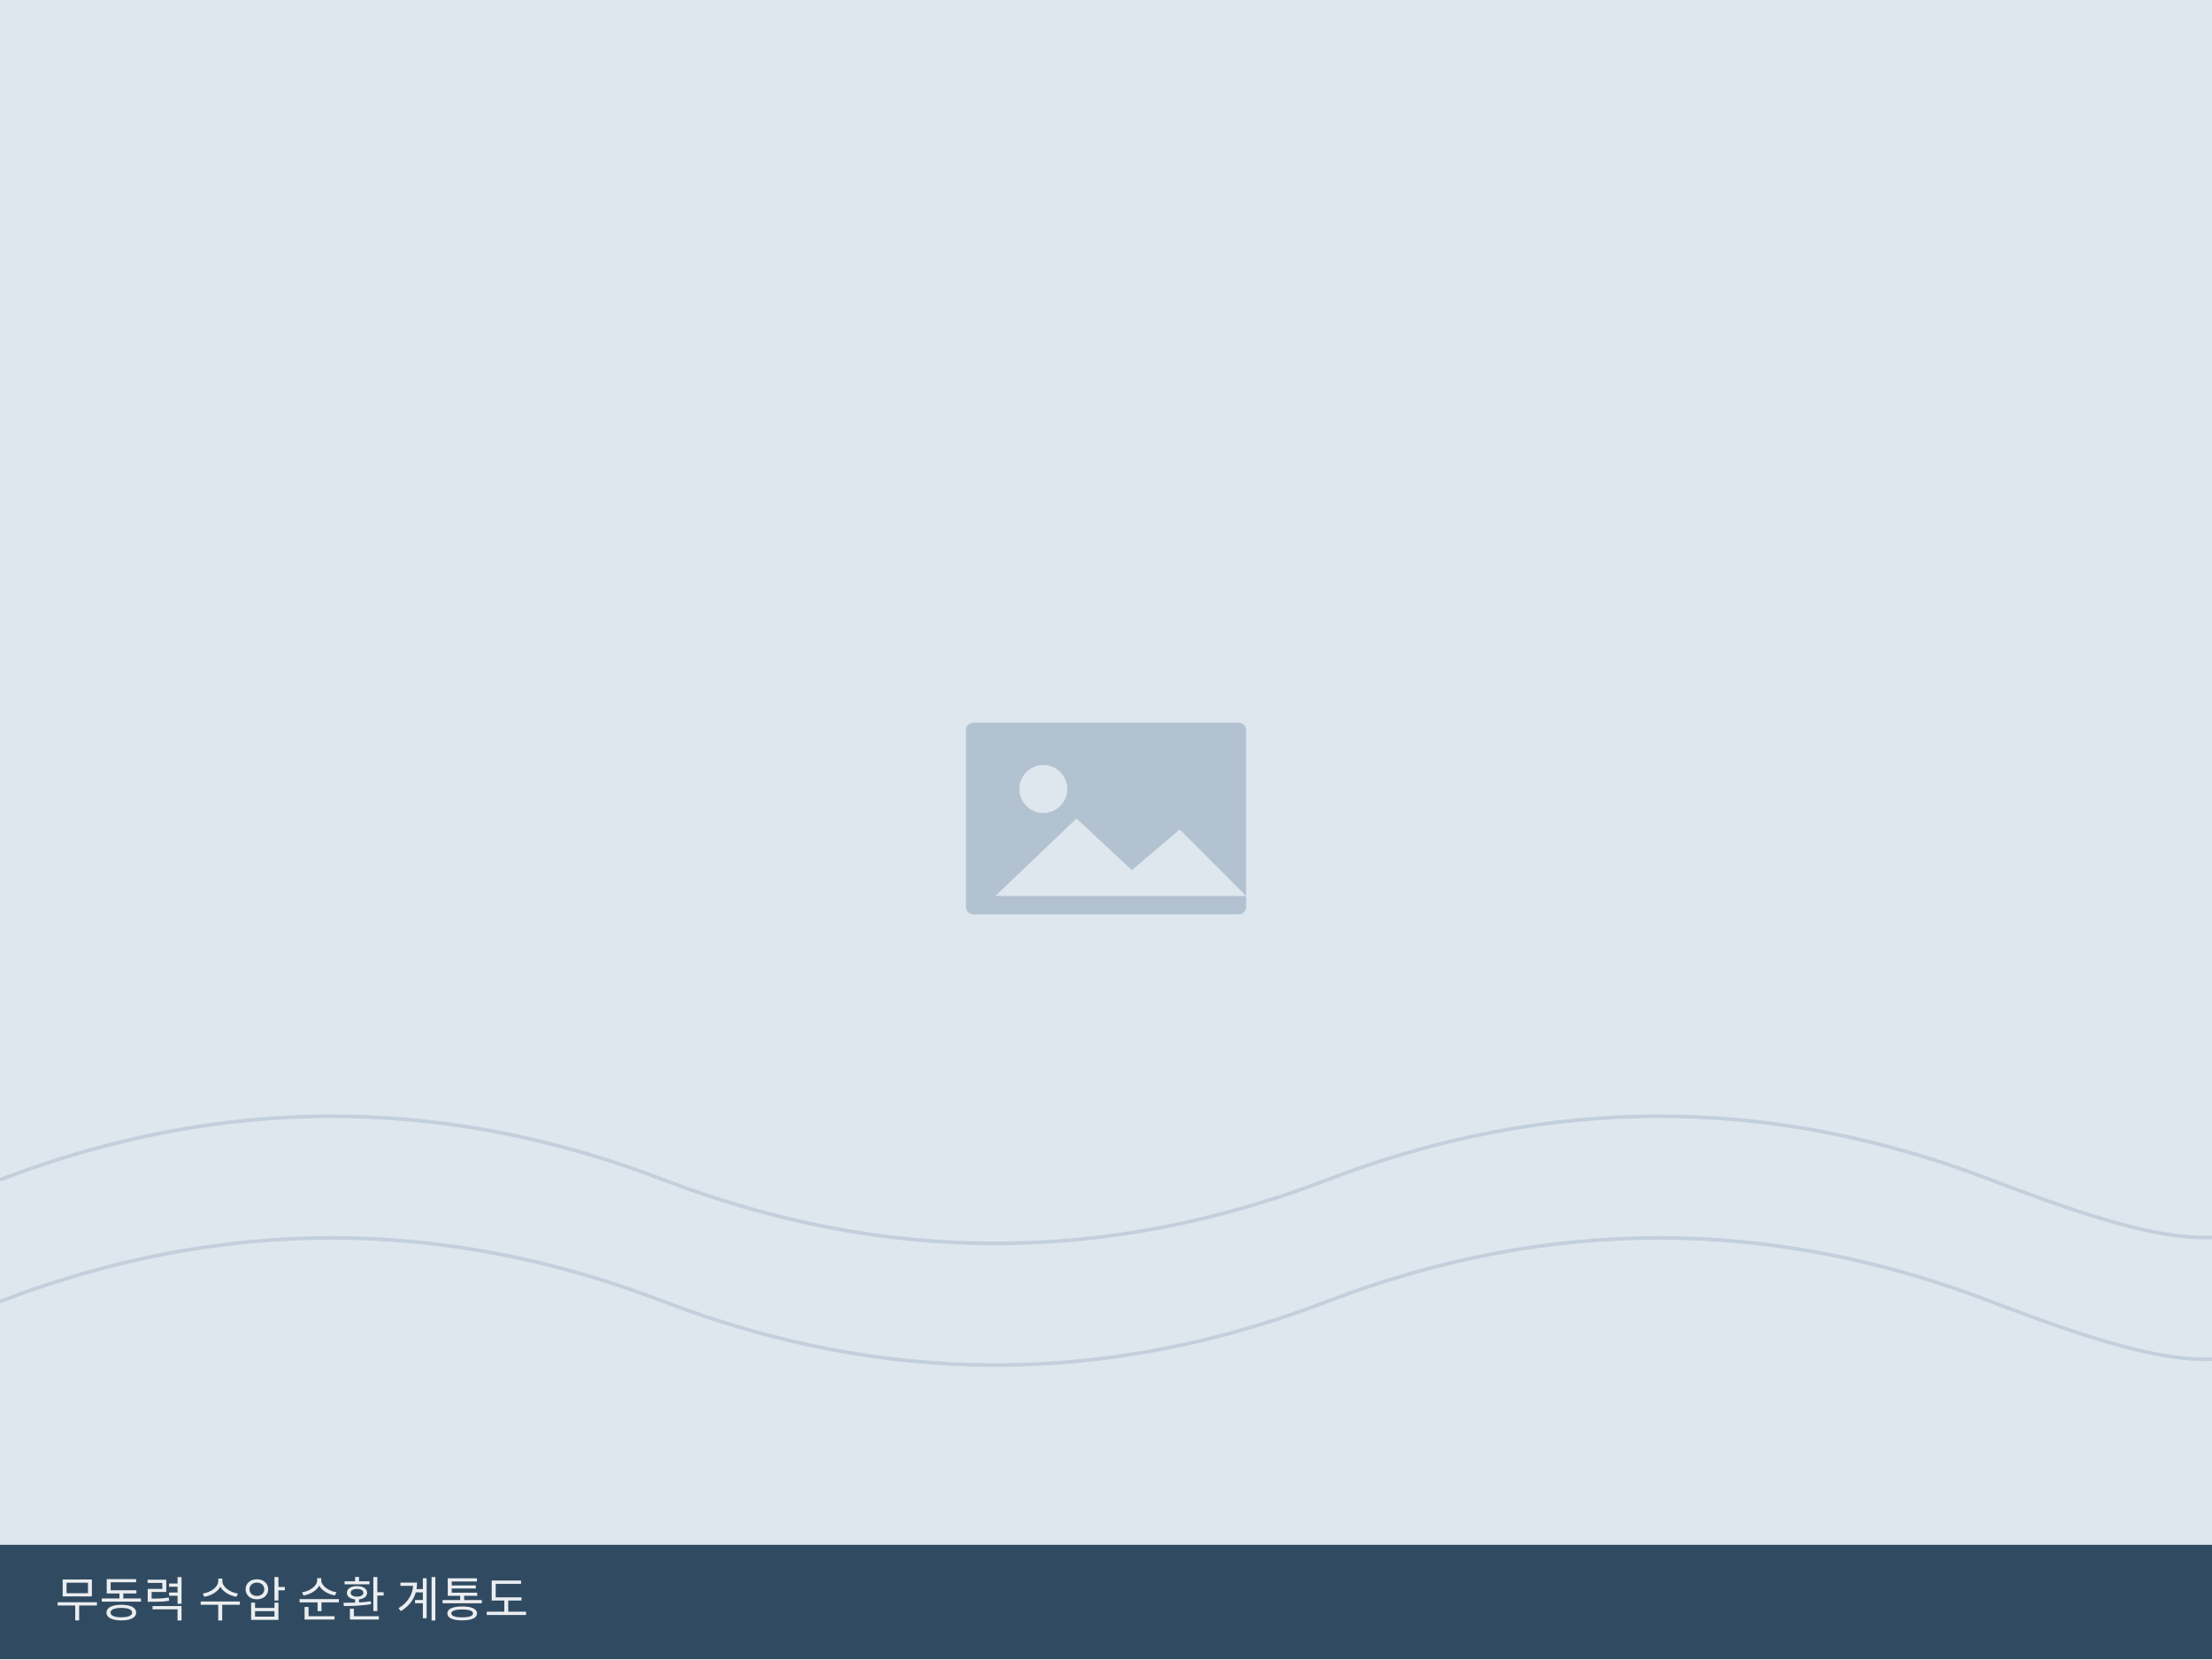
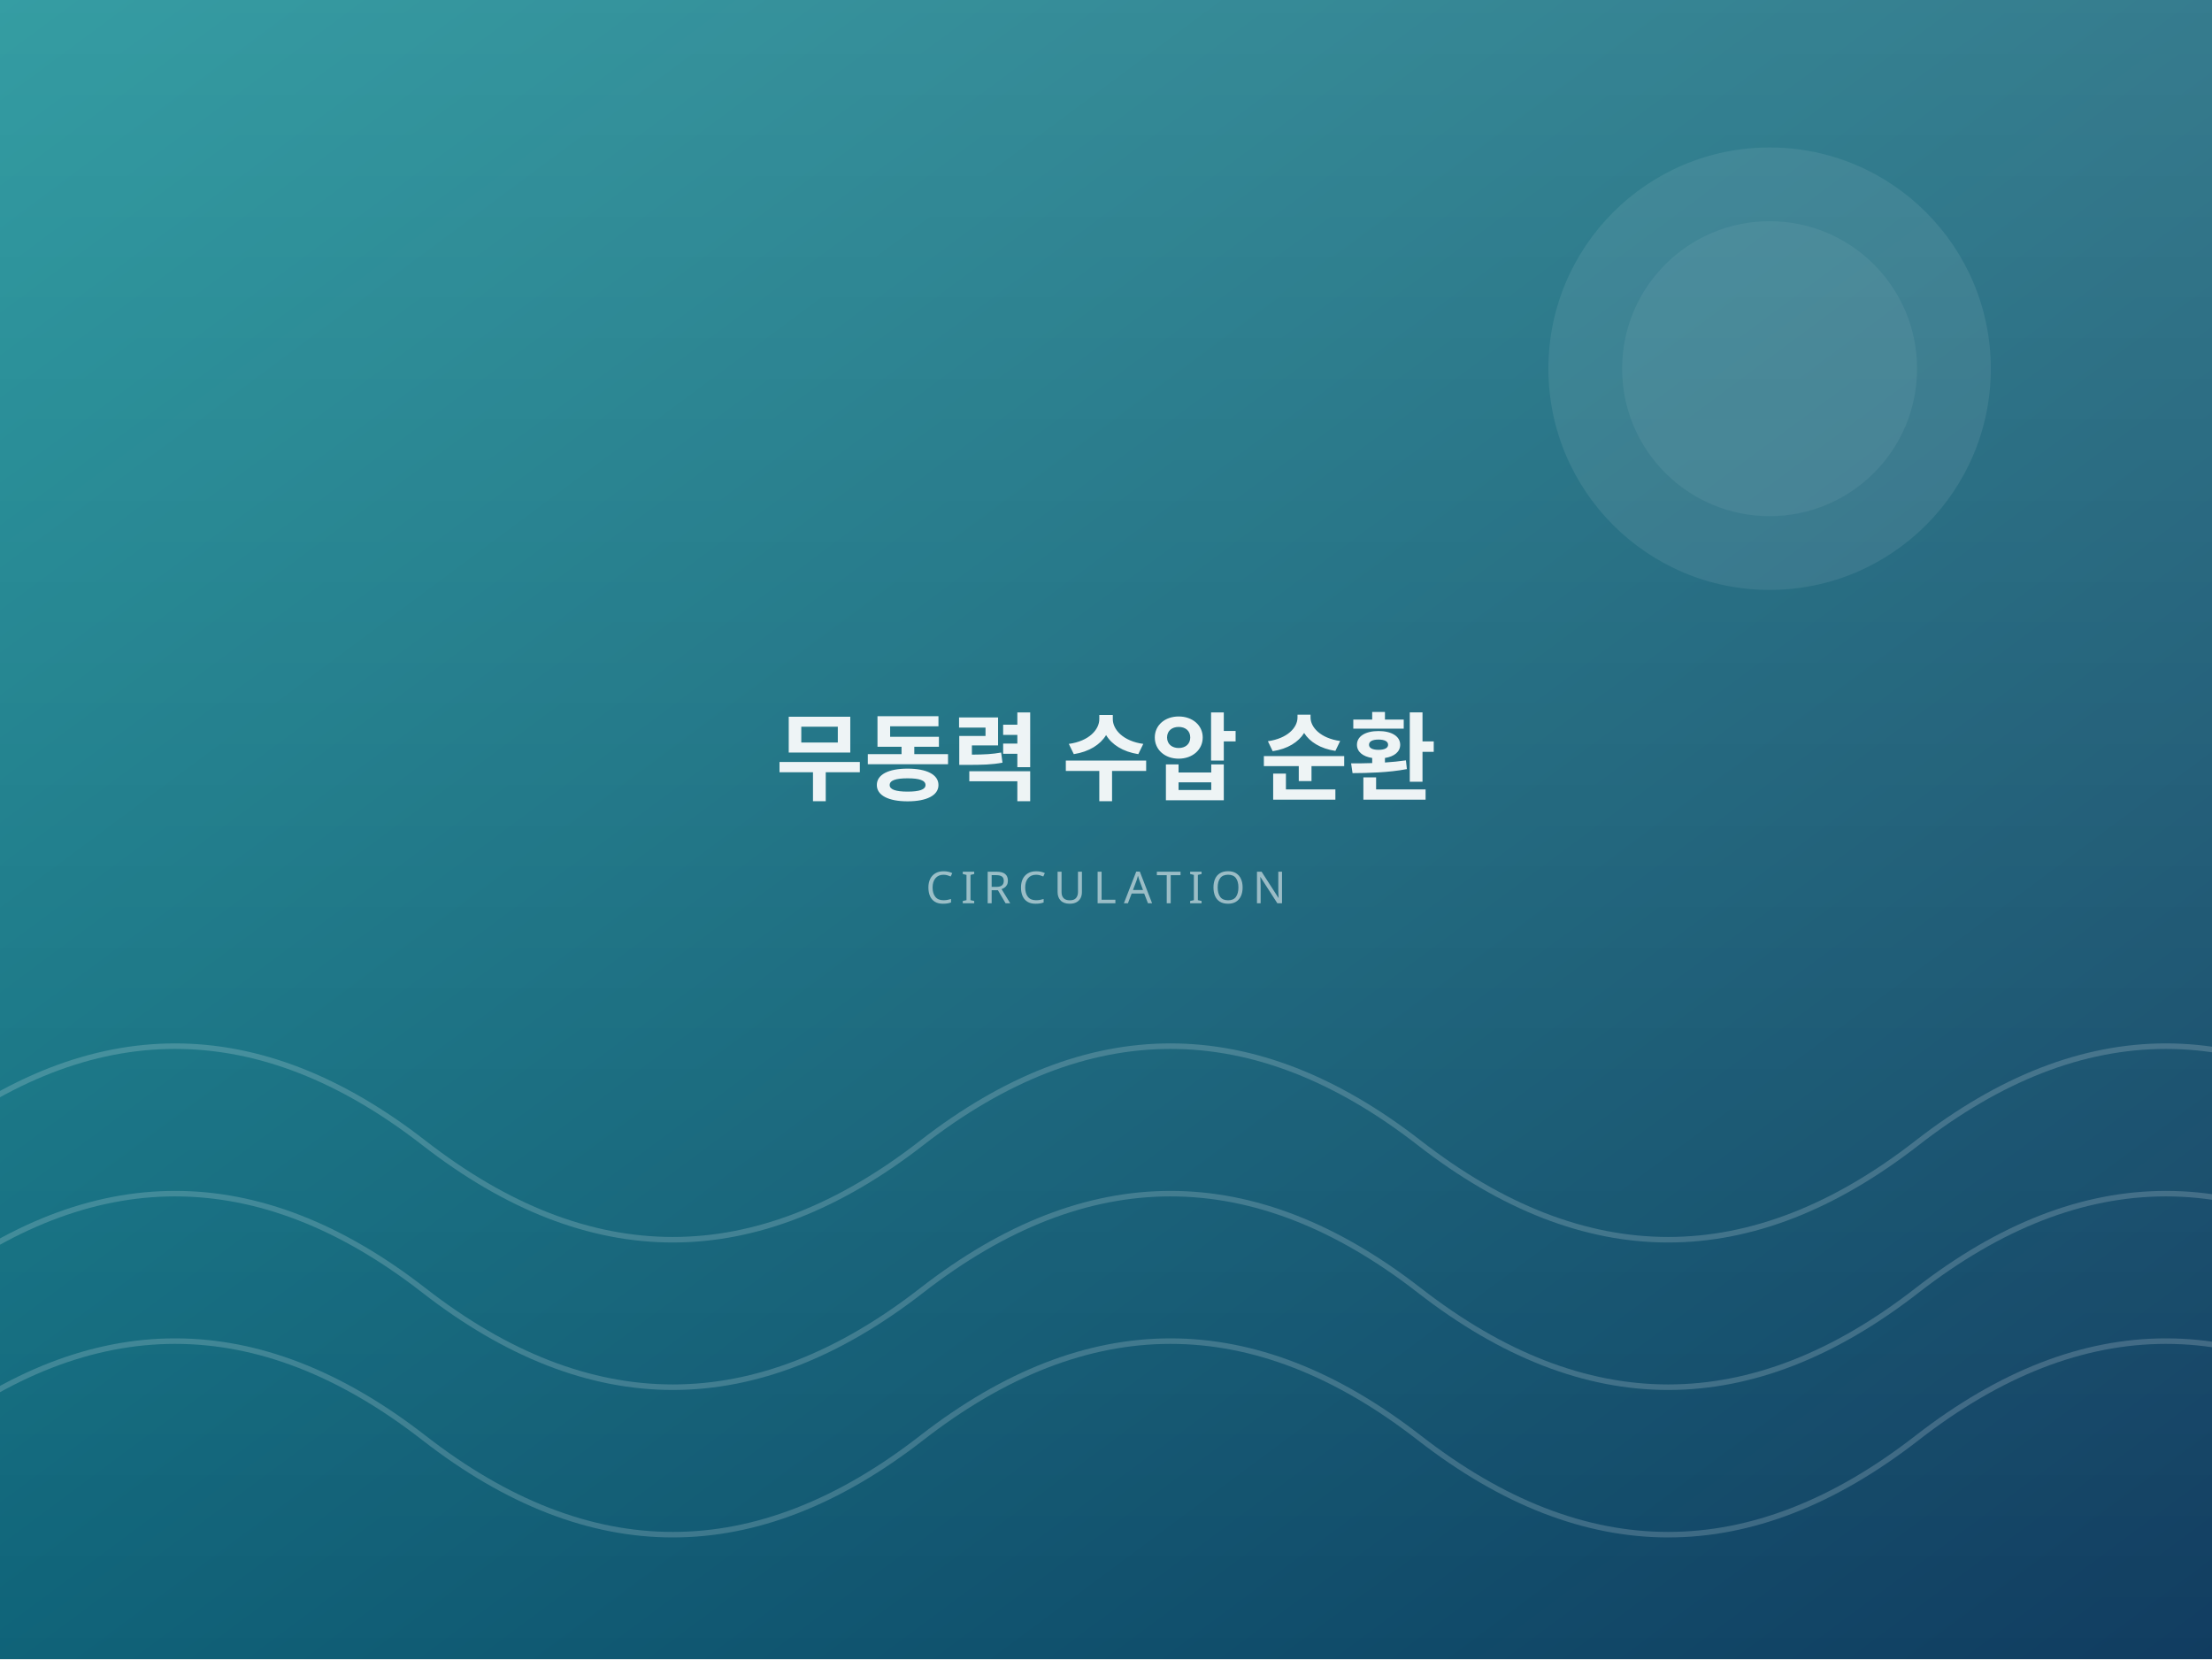
- <svg xmlns="http://www.w3.org/2000/svg" viewBox="0 0 1200 900" width="1200" height="900" role="img" aria-label="무동력 수압 순환 계통도">
-   <rect width="1200" height="900" fill="#dfe7ee" />
-   <g fill="none" stroke="#c3d0dc" stroke-width="2">
-     <path d="M0 640c120-46 240-46 360 0s240 46 360 0 240-46 360 0 120 30 180 22" />
-     <path d="M0 706c120-46 240-46 360 0s240 46 360 0 240-46 360 0 120 30 180 22" />
+ <svg xmlns="http://www.w3.org/2000/svg" viewBox="0 0 1200 900" width="1200" height="900" role="img" aria-label="무동력 수압 순환">
+   <defs>
+     <linearGradient id="g" x1="0" y1="0" x2="1" y2="1">
+       <stop offset="0" stop-color="#0e8a91" />
+       <stop offset="1" stop-color="#113c60" />
+     </linearGradient>
+     <linearGradient id="s" x1="0" y1="0" x2="0" y2="1">
+       <stop offset="0" stop-color="#fff" stop-opacity=".16" />
+       <stop offset="1" stop-color="#fff" stop-opacity="0" />
+     </linearGradient>
+   </defs>
+   <rect width="1200" height="900" fill="url(#g)" />
+   <rect width="1200" height="900" fill="url(#s)" />
+   <g fill="none" stroke="#fff" stroke-opacity=".18" stroke-width="3">
+     <path d="M-40 620c90-70 180-70 270 0s180 70 270 0 180-70 270 0 180 70 270 0 180-70 270 0" />
+     <path d="M-40 700c90-70 180-70 270 0s180 70 270 0 180-70 270 0 180 70 270 0 180-70 270 0" />
+     <path d="M-40 780c90-70 180-70 270 0s180 70 270 0 180-70 270 0 180 70 270 0 180-70 270 0" />
  </g>
-   <g fill="#b3c2d0">
-     <rect x="524" y="392" width="152" height="104" rx="4" />
-     <circle cx="566" cy="428" r="13" fill="#dfe7ee" />
-     <path d="M540 486l44-42 30 28 26-22 36 36z" fill="#dfe7ee" />
-   </g>
-   <rect x="0" y="838" width="1200" height="62" fill="#0a2942" fill-opacity=".82" />
-   <text x="30" y="877" fill="#ffffff" fill-opacity=".9" font-family="'Apple SD Gothic Neo','Malgun Gothic',sans-serif" font-size="26">무동력 수압 순환 계통도</text>
+   <circle cx="960" cy="200" r="120" fill="#fff" fill-opacity=".08" />
+   <circle cx="960" cy="200" r="80" fill="#fff" fill-opacity=".06" />
+   <text x="600" y="430" text-anchor="middle" fill="#fff" fill-opacity=".92" font-family="'Apple SD Gothic Neo','Malgun Gothic',sans-serif" font-size="52" font-weight="700">무동력 수압 순환</text>
+   <text x="600" y="490" text-anchor="middle" fill="#fff" fill-opacity=".55" font-family="'Apple SD Gothic Neo','Malgun Gothic',sans-serif" font-size="24" letter-spacing="4">CIRCULATION</text>
</svg>
